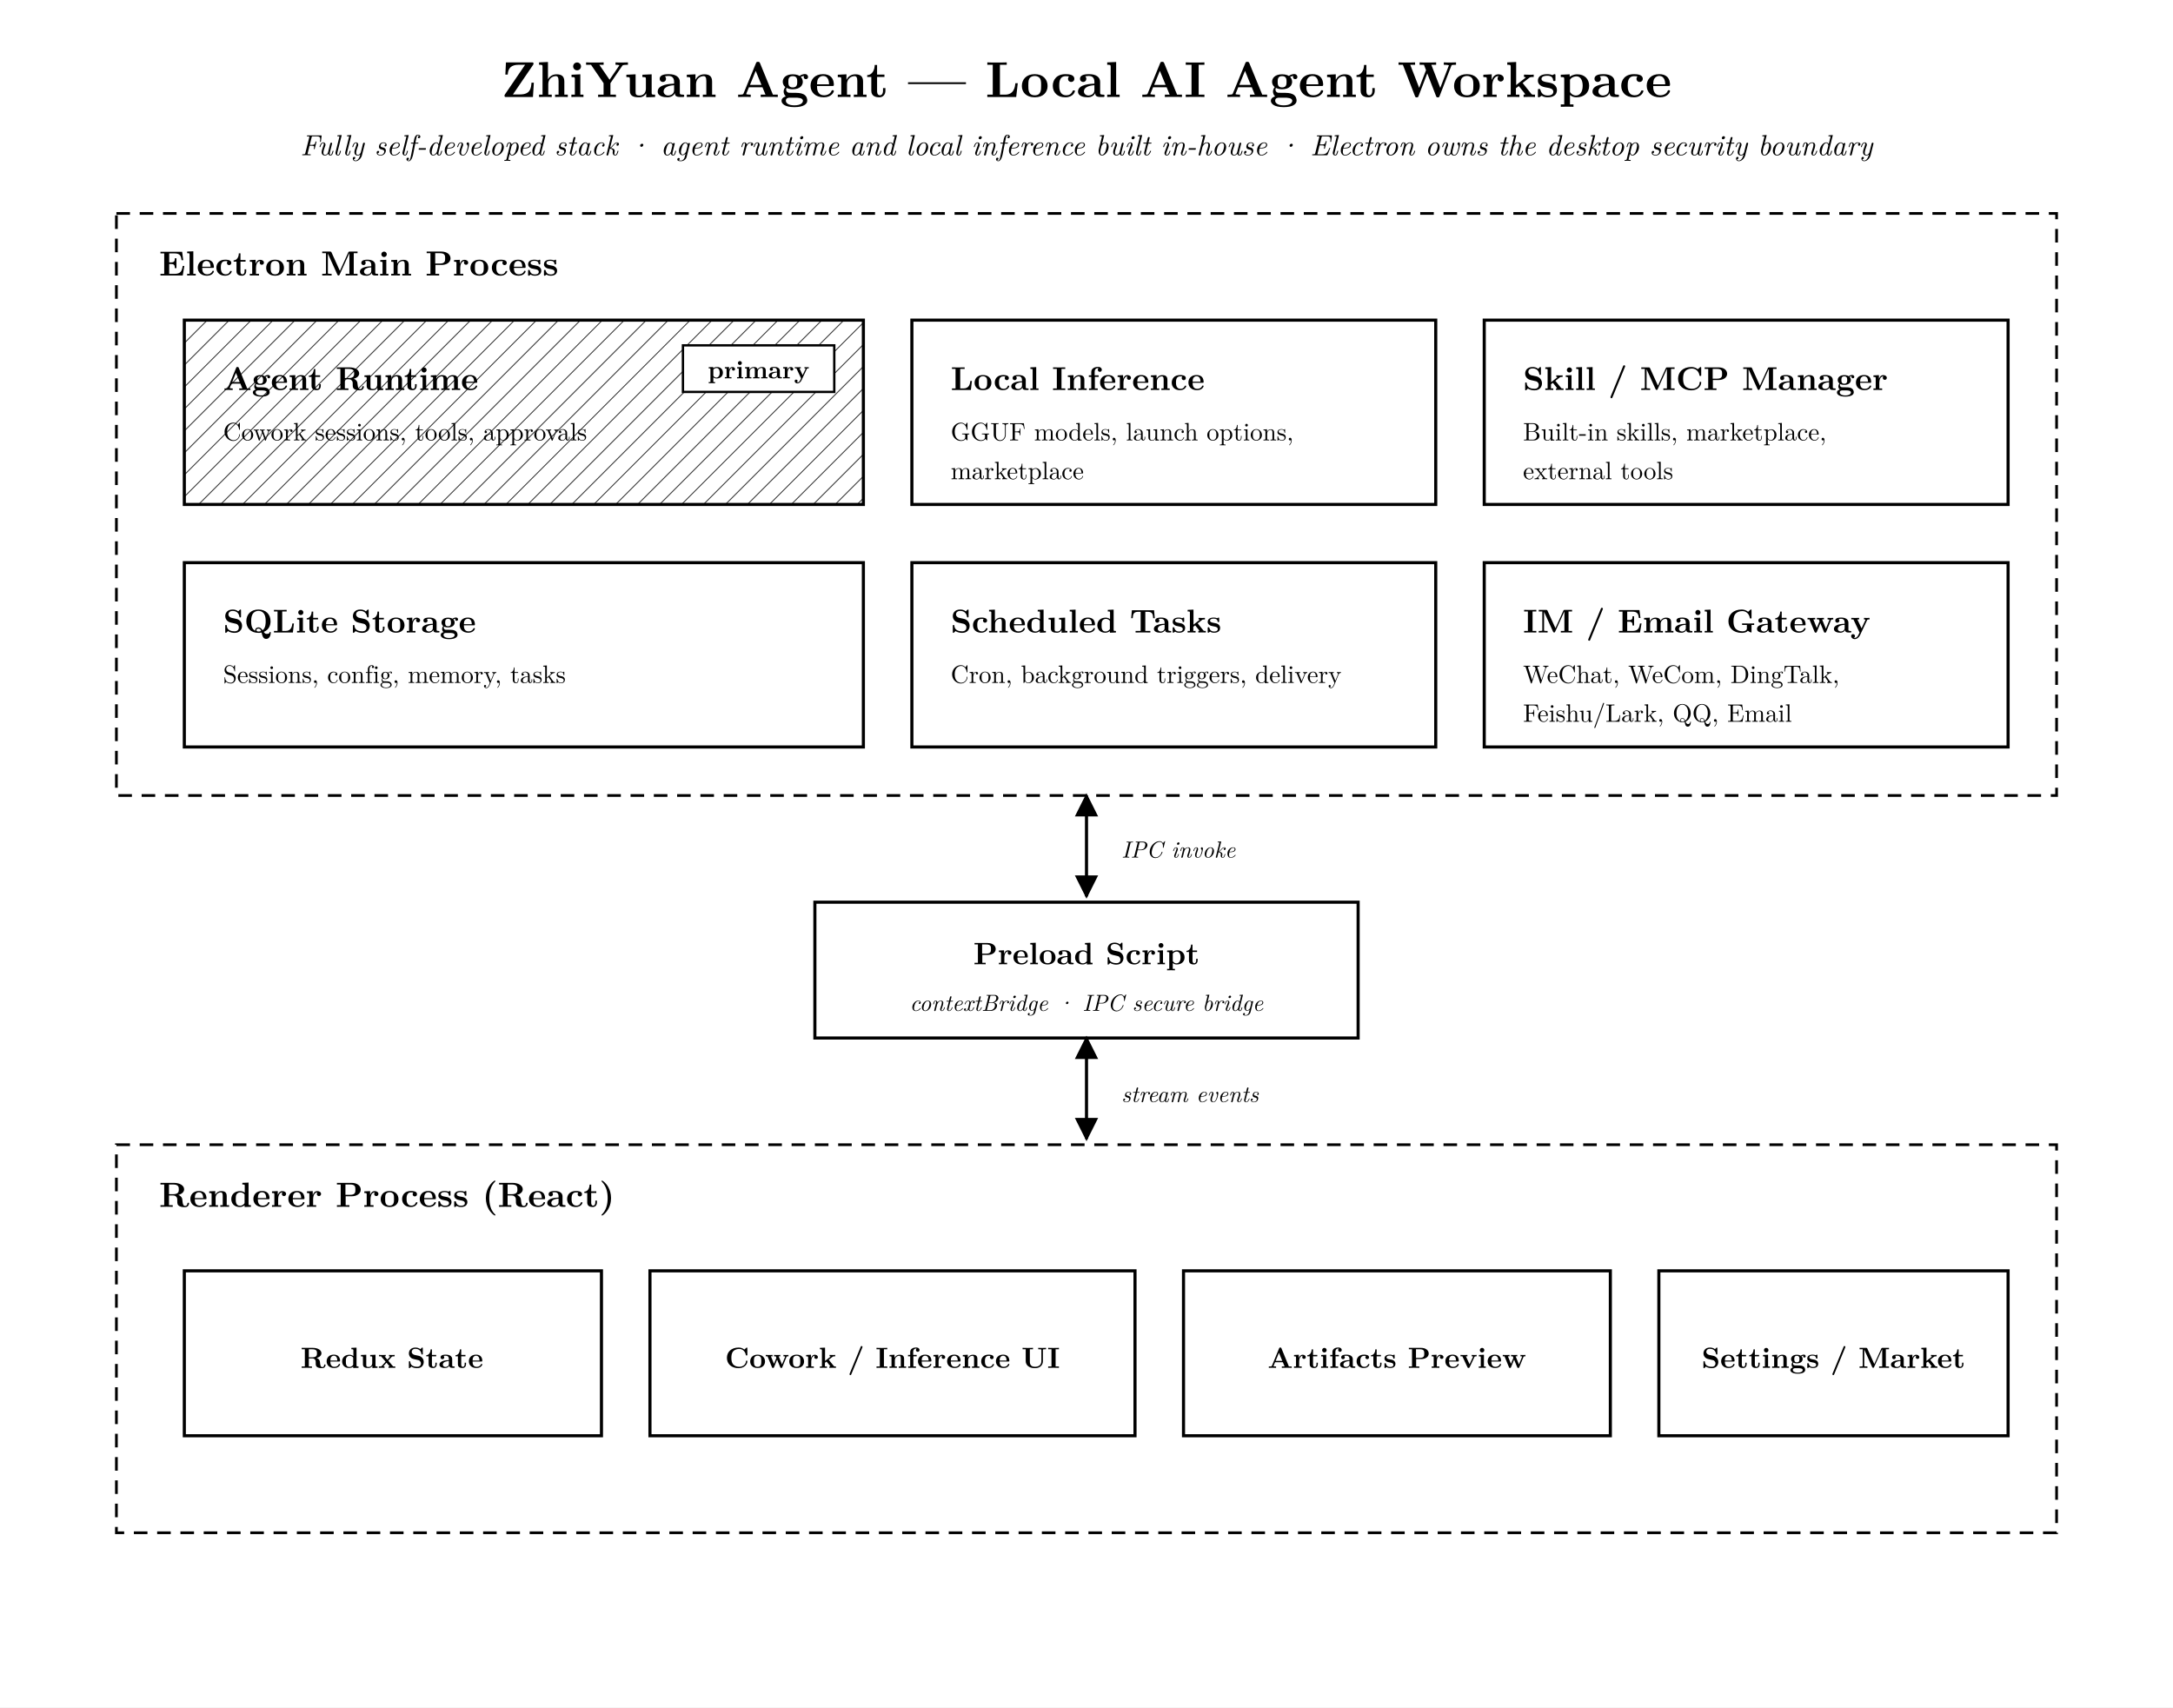
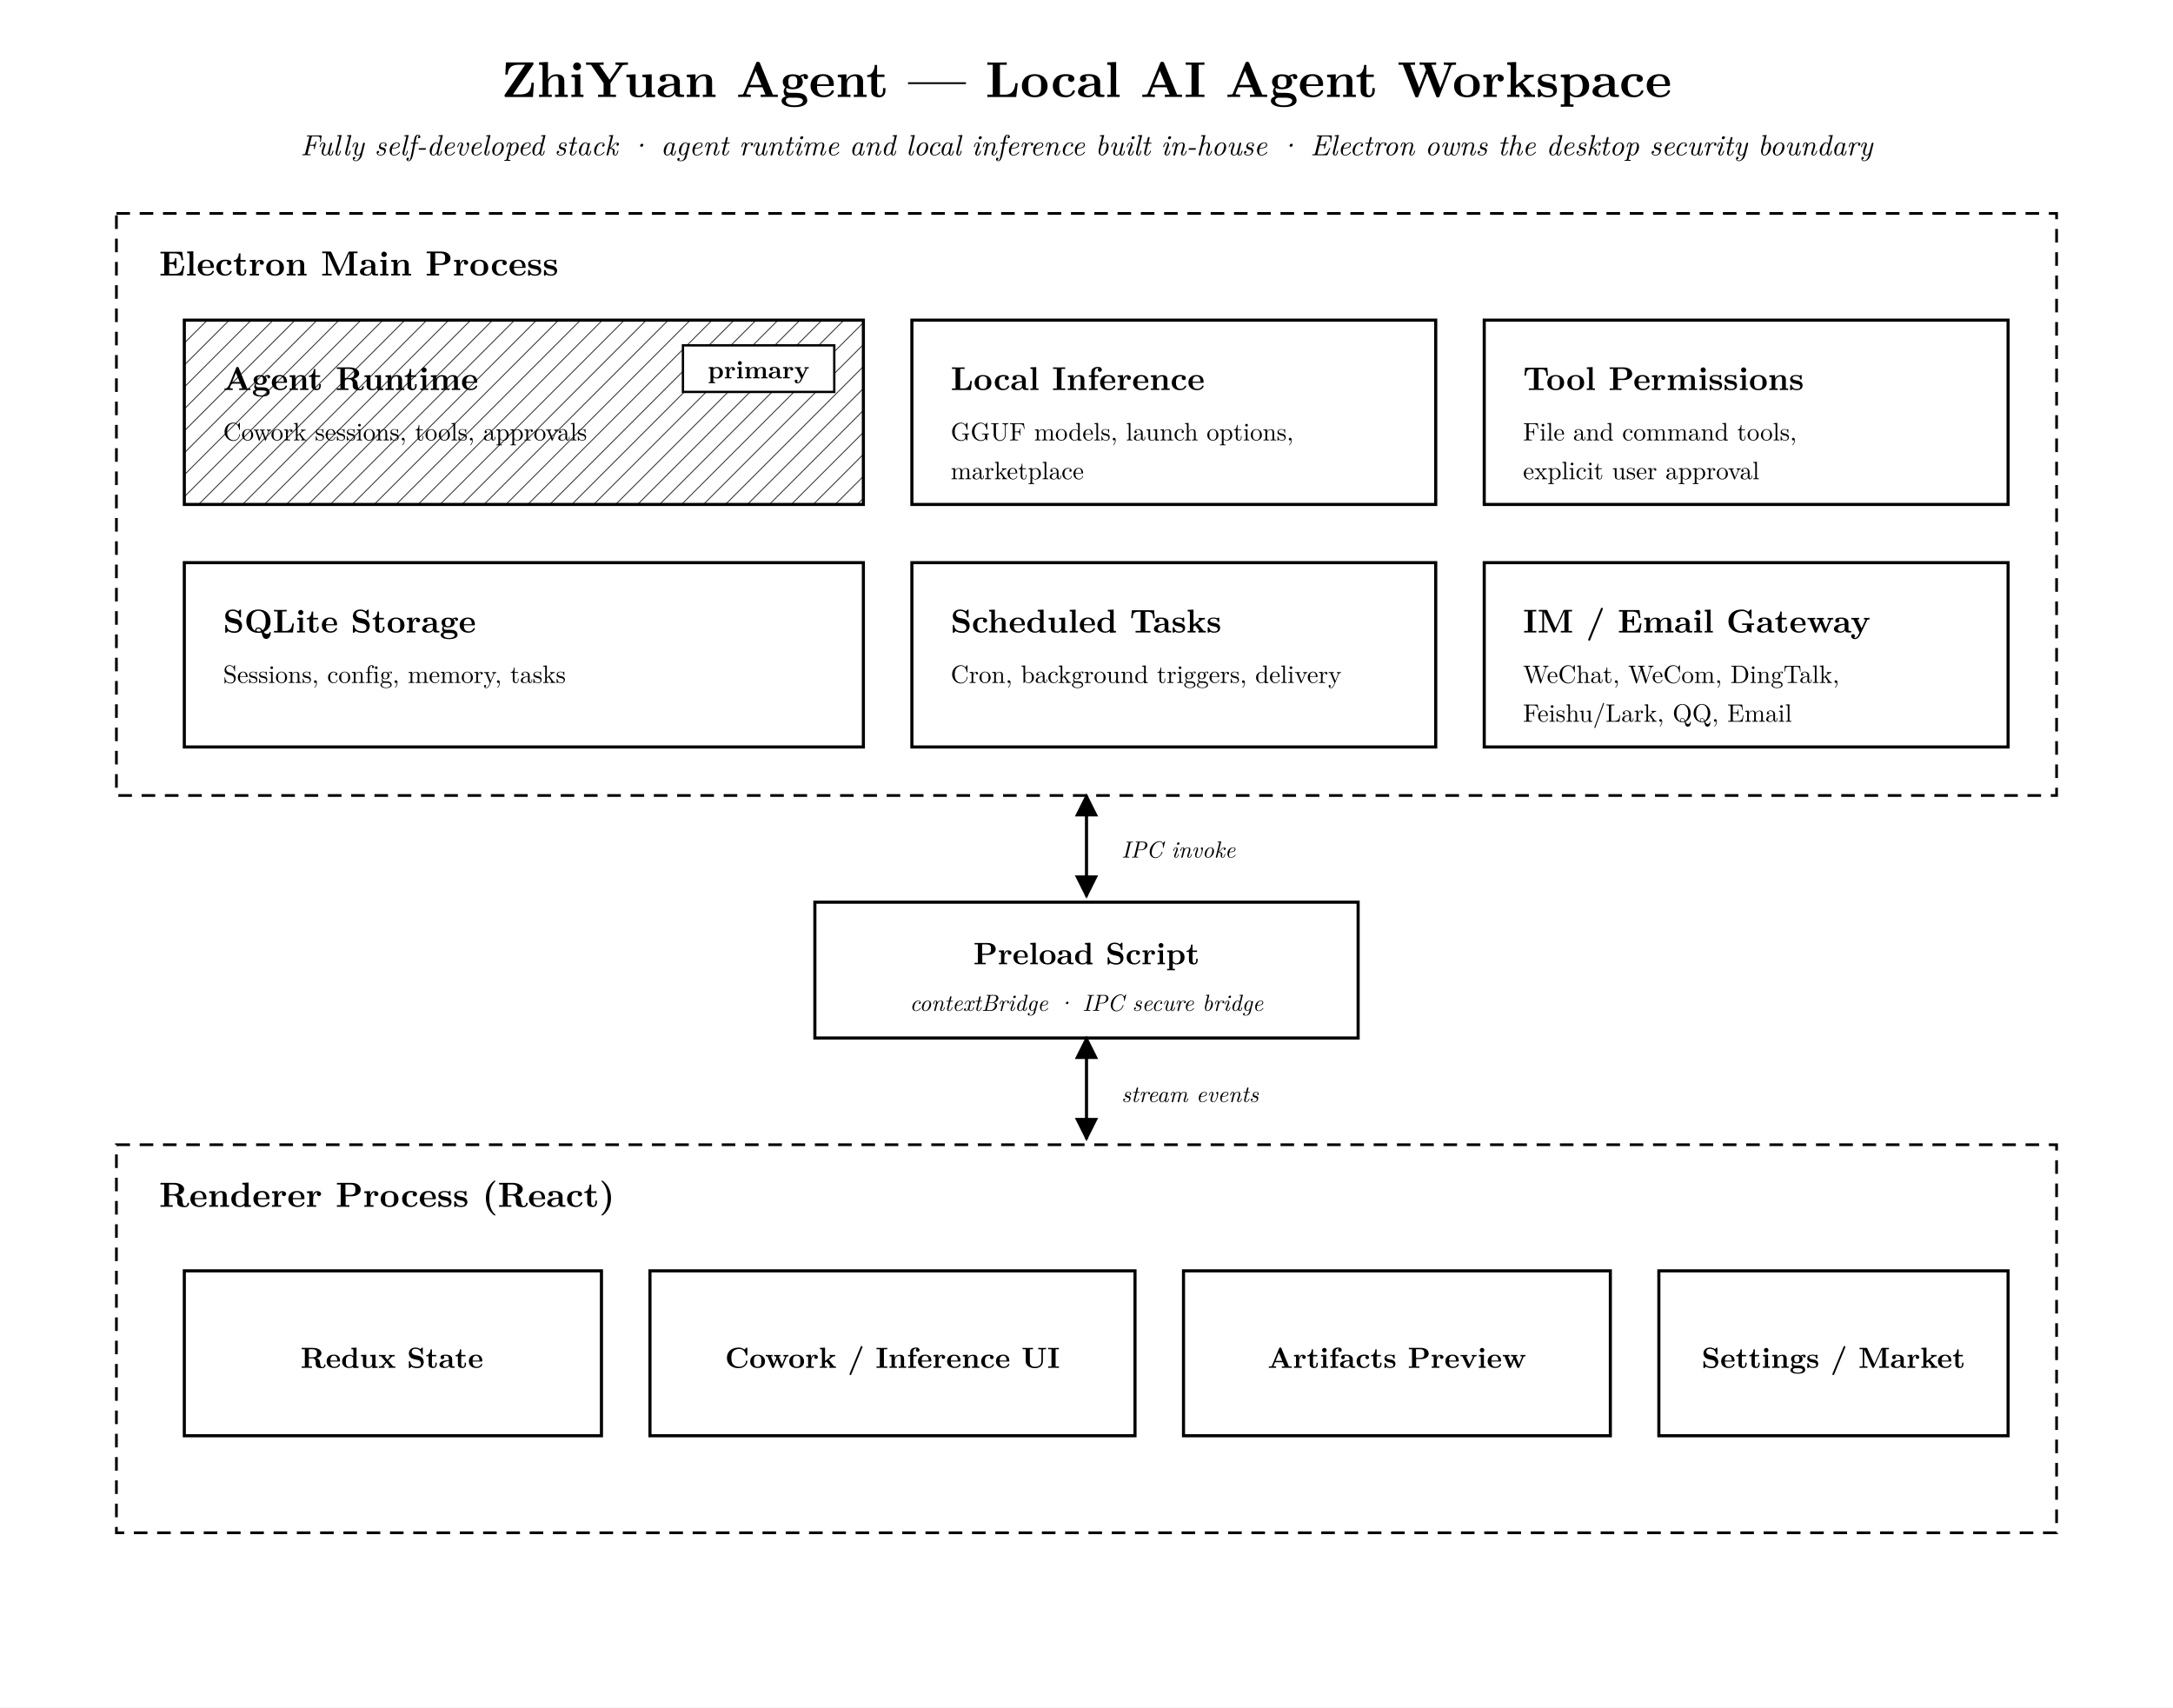
<svg xmlns="http://www.w3.org/2000/svg" width="1120" height="880" viewBox="0 0 1120 880" fill="none">
  <defs>
    <pattern id="hatch" width="8" height="8" patternTransform="rotate(45)" patternUnits="userSpaceOnUse">
      <line x1="0" y1="0" x2="0" y2="8" stroke="#000" stroke-width="0.7" />
    </pattern>
    <marker id="arr" viewBox="0 0 10 10" refX="9" refY="5" markerWidth="7.5" markerHeight="7.5" orient="auto-start-reverse">
      <path d="M0,0 L10,5 L0,10 z" fill="#000" />
    </marker>
    <style>
      text { fill: #000; font-family: 'Latin Modern Roman', 'CMU Serif', 'STIX Two Text', 'Times New Roman', serif; }
      .t0 { font-size: 26px; font-weight: 700; }
      .t1 { font-size: 15px; font-style: italic; }
      .t2 { font-size: 18px; font-weight: 700; }
      .t3 { font-size: 17px; font-weight: 700; }
      .t4 { font-size: 13px; }
      .t5 { font-size: 16px; font-weight: 700; }
      .t6 { font-size: 12px; font-style: italic; }
      .t7 { font-size: 15px; font-weight: 700; }
      .box { fill: #fff; stroke: #000; stroke-width: 1.6; }
      .grp { fill: none; stroke: #000; stroke-width: 1.4; stroke-dasharray: 7 5; }
      .ln  { stroke: #000; stroke-width: 1.6; }
    </style>
  </defs>
  <rect width="1120" height="880" fill="#fff" />
  <text x="560" y="50" text-anchor="middle" class="t0">ZhiYuan Agent — Local AI Agent Workspace</text>
  <text x="560" y="80" text-anchor="middle" class="t1">Fully self-developed stack · agent runtime and local inference built in-house · Electron owns the desktop security boundary</text>
  <rect x="60" y="110" width="1000" height="300" class="grp" />
  <text x="82" y="142" class="t2">Electron Main Process</text>
  <rect x="95" y="165" width="350" height="95" fill="url(#hatch)" stroke="#000" stroke-width="1.6" />
  <text x="115" y="201" class="t3">Agent Runtime</text>
  <text x="115" y="227" class="t4">Cowork sessions, tools, approvals</text>
  <rect x="352" y="178" width="78" height="24" fill="#fff" stroke="#000" stroke-width="1.2" />
  <text x="391" y="195" text-anchor="middle" class="t4" font-weight="700">primary</text>
  <rect x="470" y="165" width="270" height="95" class="box" />
  <text x="490" y="201" class="t3">Local Inference</text>
  <text x="490" y="227" class="t4">GGUF models, launch options,</text>
  <text x="490" y="247" class="t4">marketplace</text>
  <rect x="765" y="165" width="270" height="95" class="box" />
-   <text x="785" y="201" class="t3">Skill / MCP Manager</text>
-   <text x="785" y="227" class="t4">Built-in skills, marketplace,</text>
-   <text x="785" y="247" class="t4">external tools</text>
+   <text x="785" y="201" class="t3">Tool Permissions</text>
+   <text x="785" y="227" class="t4">File and command tools,</text>
+   <text x="785" y="247" class="t4">explicit user approval</text>
  <rect x="95" y="290" width="350" height="95" class="box" />
  <text x="115" y="326" class="t3">SQLite Storage</text>
  <text x="115" y="352" class="t4">Sessions, config, memory, tasks</text>
  <rect x="470" y="290" width="270" height="95" class="box" />
  <text x="490" y="326" class="t3">Scheduled Tasks</text>
  <text x="490" y="352" class="t4">Cron, background triggers, delivery</text>
  <rect x="765" y="290" width="270" height="95" class="box" />
  <text x="785" y="326" class="t3">IM / Email Gateway</text>
  <text x="785" y="352" class="t4">WeChat, WeCom, DingTalk,</text>
  <text x="785" y="372" class="t4">Feishu/Lark, QQ, Email</text>
  <line x1="560" y1="410" x2="560" y2="462" class="ln" marker-start="url(#arr)" marker-end="url(#arr)" />
  <text x="578" y="442" class="t6">IPC invoke</text>
  <rect x="420" y="465" width="280" height="70" class="box" />
  <text x="560" y="497" text-anchor="middle" class="t5">Preload Script</text>
  <text x="560" y="521" text-anchor="middle" class="t6">contextBridge · IPC secure bridge</text>
  <line x1="560" y1="535" x2="560" y2="587" class="ln" marker-start="url(#arr)" marker-end="url(#arr)" />
  <text x="578" y="568" class="t6">stream events</text>
  <rect x="60" y="590" width="1000" height="200" class="grp" />
  <text x="82" y="622" class="t2">Renderer Process (React)</text>
  <rect x="95" y="655" width="215" height="85" class="box" />
  <text x="202" y="705" text-anchor="middle" class="t7">Redux State</text>
  <rect x="335" y="655" width="250" height="85" class="box" />
  <text x="460" y="705" text-anchor="middle" class="t7">Cowork / Inference UI</text>
  <rect x="610" y="655" width="220" height="85" class="box" />
  <text x="720" y="705" text-anchor="middle" class="t7">Artifacts Preview</text>
  <rect x="855" y="655" width="180" height="85" class="box" />
  <text x="945" y="705" text-anchor="middle" class="t7">Settings / Market</text>
</svg>
